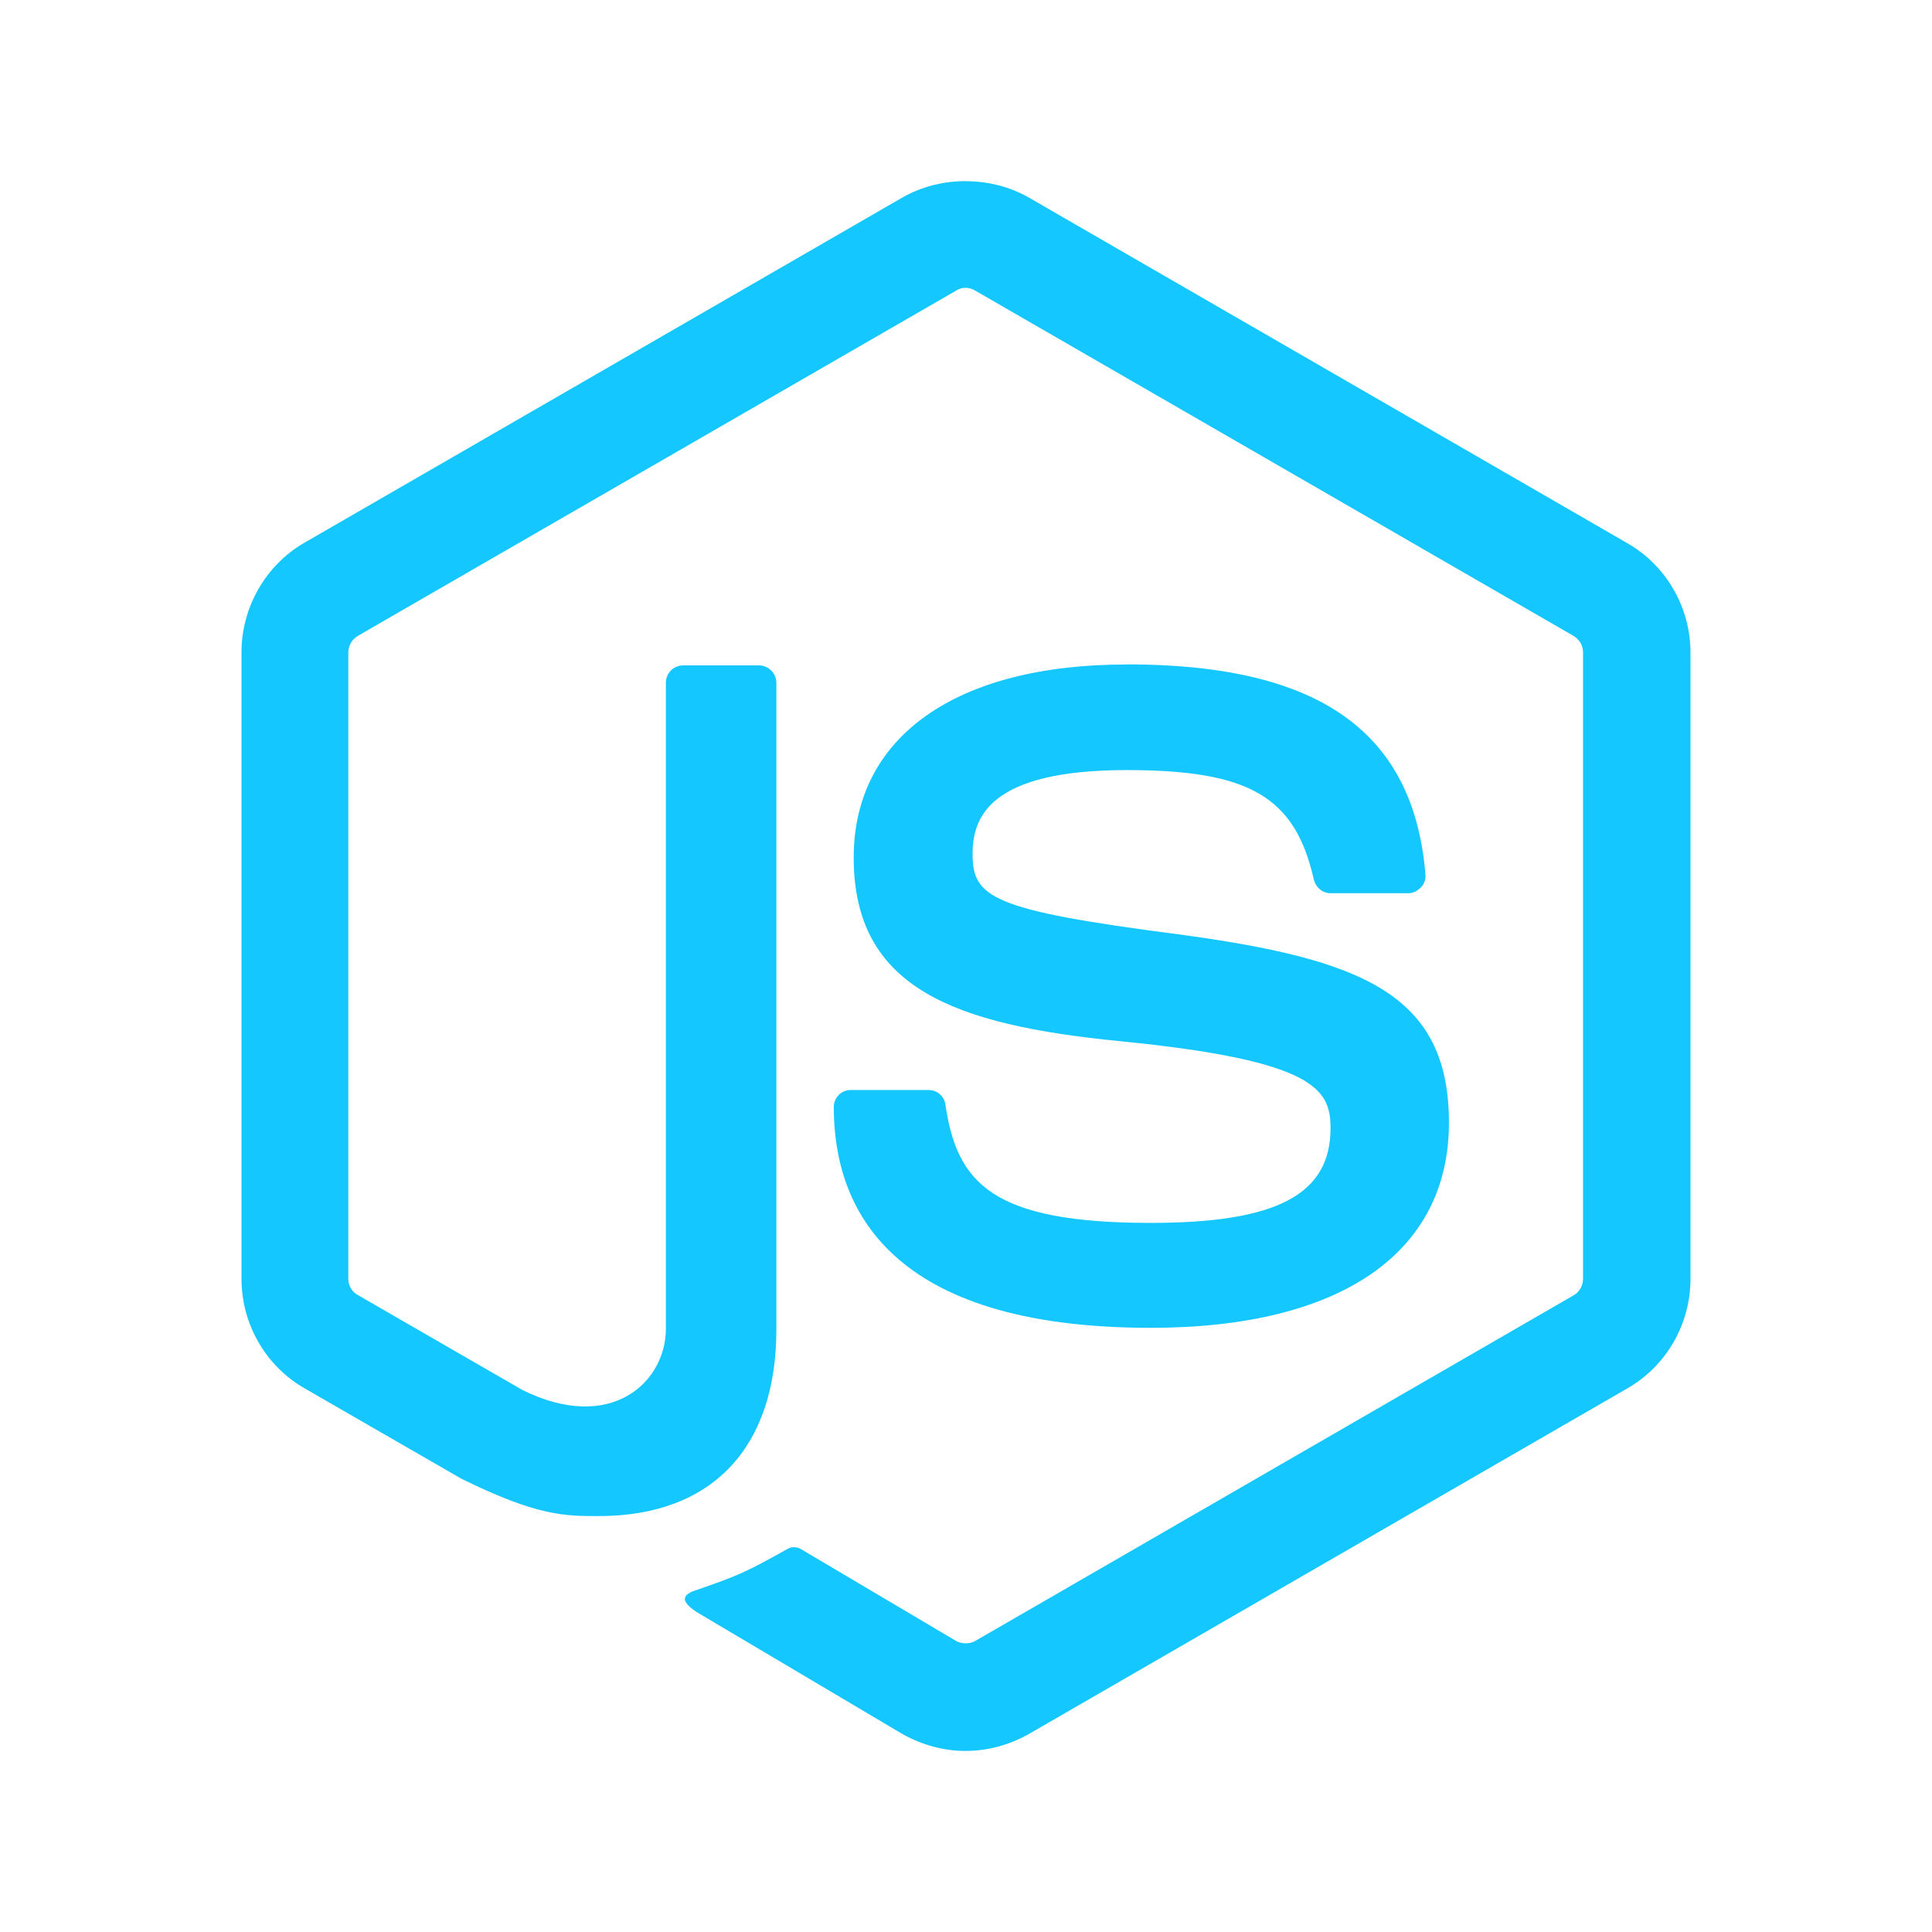
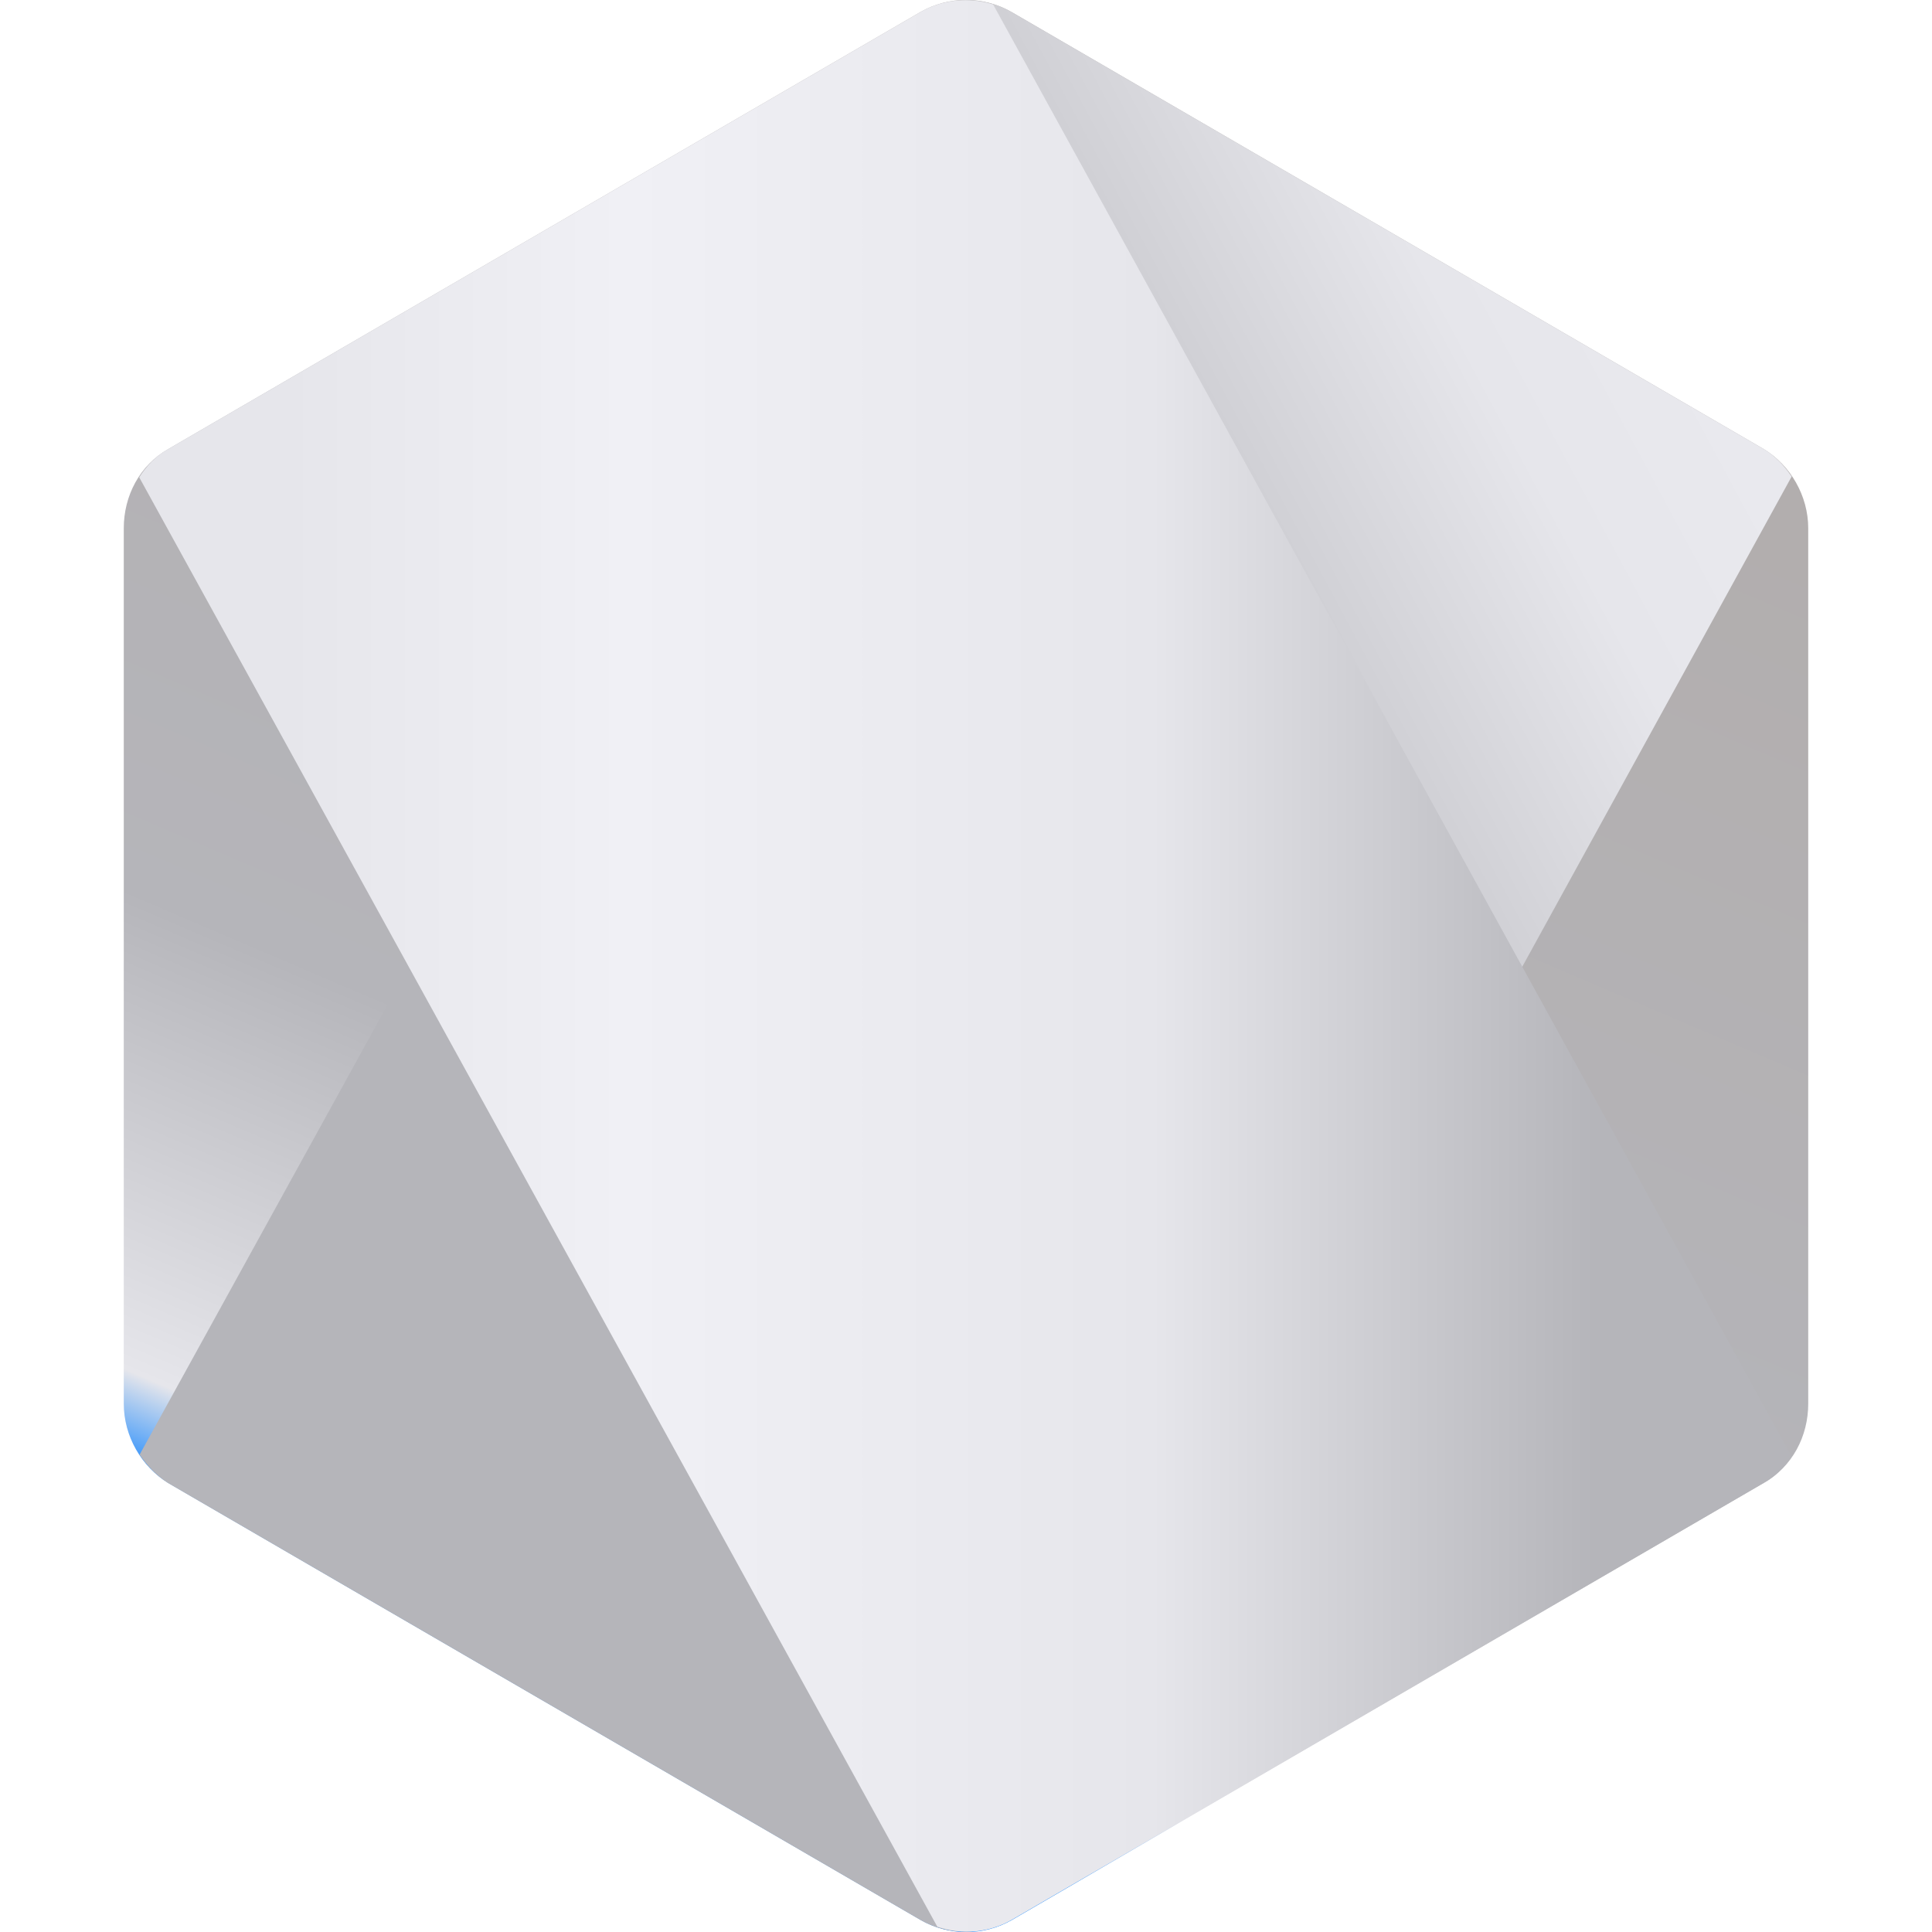
- <svg xmlns="http://www.w3.org/2000/svg" viewBox="0,0,256,256" width="32px" height="32px">
-   <g fill="#15c7ff" fill-rule="nonzero" stroke="none" stroke-width="1" stroke-linecap="butt" stroke-linejoin="miter" stroke-miterlimit="10" stroke-dasharray="" stroke-dashoffset="0" font-family="none" font-weight="none" font-size="none" text-anchor="none" style="mix-blend-mode: normal">
-     <g transform="scale(8,8)">
-       <path d="M15.994,3c-0.365,0 -0.73,0.09 -1.045,0.27l-9.91,5.721c-0.64,0.37 -1.039,1.071 -1.039,1.811v10.379c0,0.75 0.399,1.441 1.039,1.811l2.602,1.5c1.26,0.62 1.709,0.619 2.279,0.619c1.87,0 2.939,-1.13 2.939,-3.09v-10.709c0,-0.16 -0.129,-0.291 -0.289,-0.291h-1.25c-0.17,0 -0.291,0.131 -0.291,0.291v10.699c0,0.88 -0.909,1.74 -2.379,1.01l-2.721,-1.57c-0.1,-0.05 -0.16,-0.16 -0.16,-0.27v-10.369c0,-0.12 0.06,-0.221 0.16,-0.281l9.91,-5.719c0.09,-0.06 0.211,-0.06 0.311,0l9.91,5.719c0.1,0.06 0.16,0.161 0.16,0.271v10.379c0,0.11 -0.06,0.22 -0.15,0.27l-9.92,5.73c-0.09,0.05 -0.221,0.05 -0.311,0l-2.551,-1.51c-0.07,-0.05 -0.168,-0.06 -0.238,-0.02c-0.71,0.4 -0.84,0.45 -1.5,0.68c-0.16,0.05 -0.41,0.15 0.09,0.43l3.309,1.961c0.32,0.18 0.681,0.279 1.041,0.279c0.37,0 0.729,-0.099 1.049,-0.279l9.922,-5.73c0.64,-0.37 1.039,-1.061 1.039,-1.811v-10.369c0,-0.75 -0.399,-1.441 -1.039,-1.811l-9.922,-5.73c-0.315,-0.18 -0.68,-0.27 -1.045,-0.27zM18.66,11.006c-2.83,0 -4.52,1.199 -4.52,3.199c0,2.17 1.678,2.769 4.398,3.039c3.25,0.32 3.5,0.801 3.5,1.441c0,1.1 -0.889,1.57 -2.979,1.57c-2.63,0 -3.21,-0.661 -3.4,-1.961c-0.02,-0.14 -0.139,-0.24 -0.279,-0.24h-1.291c-0.16,0 -0.279,0.131 -0.279,0.281c0,1.67 0.91,3.658 5.25,3.658c3.14,0 4.939,-1.238 4.939,-3.398c0,-2.14 -1.45,-2.711 -4.49,-3.121c-3.09,-0.4 -3.4,-0.61 -3.4,-1.33c0,-0.6 0.271,-1.389 2.551,-1.389c2.03,0 2.79,0.439 3.1,1.809c0.03,0.13 0.139,0.23 0.279,0.23h1.291c0.08,0 0.149,-0.04 0.209,-0.1c0.05,-0.05 0.08,-0.131 0.07,-0.221c-0.2,-2.36 -1.769,-3.469 -4.949,-3.469z" />
-     </g>
-   </g>
+ <svg xmlns="http://www.w3.org/2000/svg" xml:space="preserve" viewBox="0 0 512 512" width="100%" height="100%">
+   <linearGradient id="node-js_svg__a" x1="277.292" x2="118.519" y1="461.638" y2="89.76" gradientTransform="matrix(1 0 0 -1 53.428 542.628)" gradientUnits="userSpaceOnUse">
+     <stop offset="0" style="stop-color:#b2aeae" />
+     <stop offset=".64" style="stop-color:#b5b5ba" />
+     <stop offset=".93" style="stop-color:#e6e6eb" />
+     <stop offset="1" style="stop-color:#007bff" />
+   </linearGradient>
+   <path d="M268.1 3.2c-7.5-4.3-16.7-4.3-24.2 0L44.6 119c-7.6 4.3-11.8 12.4-11.8 21v232c0 8.6 4.7 16.7 11.8 21L244 508.8c7.5 4.3 16.7 4.3 24.2 0L467.4 393c7.6-4.3 11.8-12.4 11.8-21V140c0-8.6-4.7-16.7-11.8-21z" style="fill:url(#node-js_svg__a)" />
+   <linearGradient id="node-js_svg__b" x1="171.637" x2="677.901" y1="269.999" y2="541.653" gradientTransform="matrix(1 0 0 -1 53.428 542.628)" gradientUnits="userSpaceOnUse">
+     <stop offset=".14" style="stop-color:#b5b5ba" />
+     <stop offset=".4" style="stop-color:#e6e6eb" />
+     <stop offset=".71" style="stop-color:#f0f0f5" />
+     <stop offset=".91" style="stop-color:#e6e6eb" />
+   </linearGradient>
+   <path d="M467.4 119 268.1 3.2c-5.9-3.4-12.9-4-19.3-2L37 385.5c2 3 4.5 5.6 7.5 7.5l199.4 115.8c6.1 3.5 13.2 4 19.7 1.8l211.2-384.3c-1.9-2.9-4.4-5.5-7.4-7.3" style="fill:url(#node-js_svg__b)" />
+   <linearGradient id="node-js_svg__c" x1="-18.131" x2="432.053" y1="286.639" y2="286.639" gradientTransform="matrix(1 0 0 -1 53.428 542.628)" gradientUnits="userSpaceOnUse">
+     <stop offset=".09" style="stop-color:#e6e6eb" />
+     <stop offset=".29" style="stop-color:#f0f0f5" />
+     <stop offset=".6" style="stop-color:#e6e6eb" />
+     <stop offset=".86" style="stop-color:#b5b5ba" />
+   </linearGradient>
+   <path d="M243.9 3.2 44.6 119c-3.3 1.8-5.8 4.5-7.7 7.5l211.5 384.1c6.5 2.2 13.6 1.7 19.7-1.8L467.4 393c3.1-1.7 5.5-4.2 7.4-7L263.2 1.2c-6.4-2-13.4-1.4-19.3 2" style="fill:url(#node-js_svg__c)" />
</svg>
